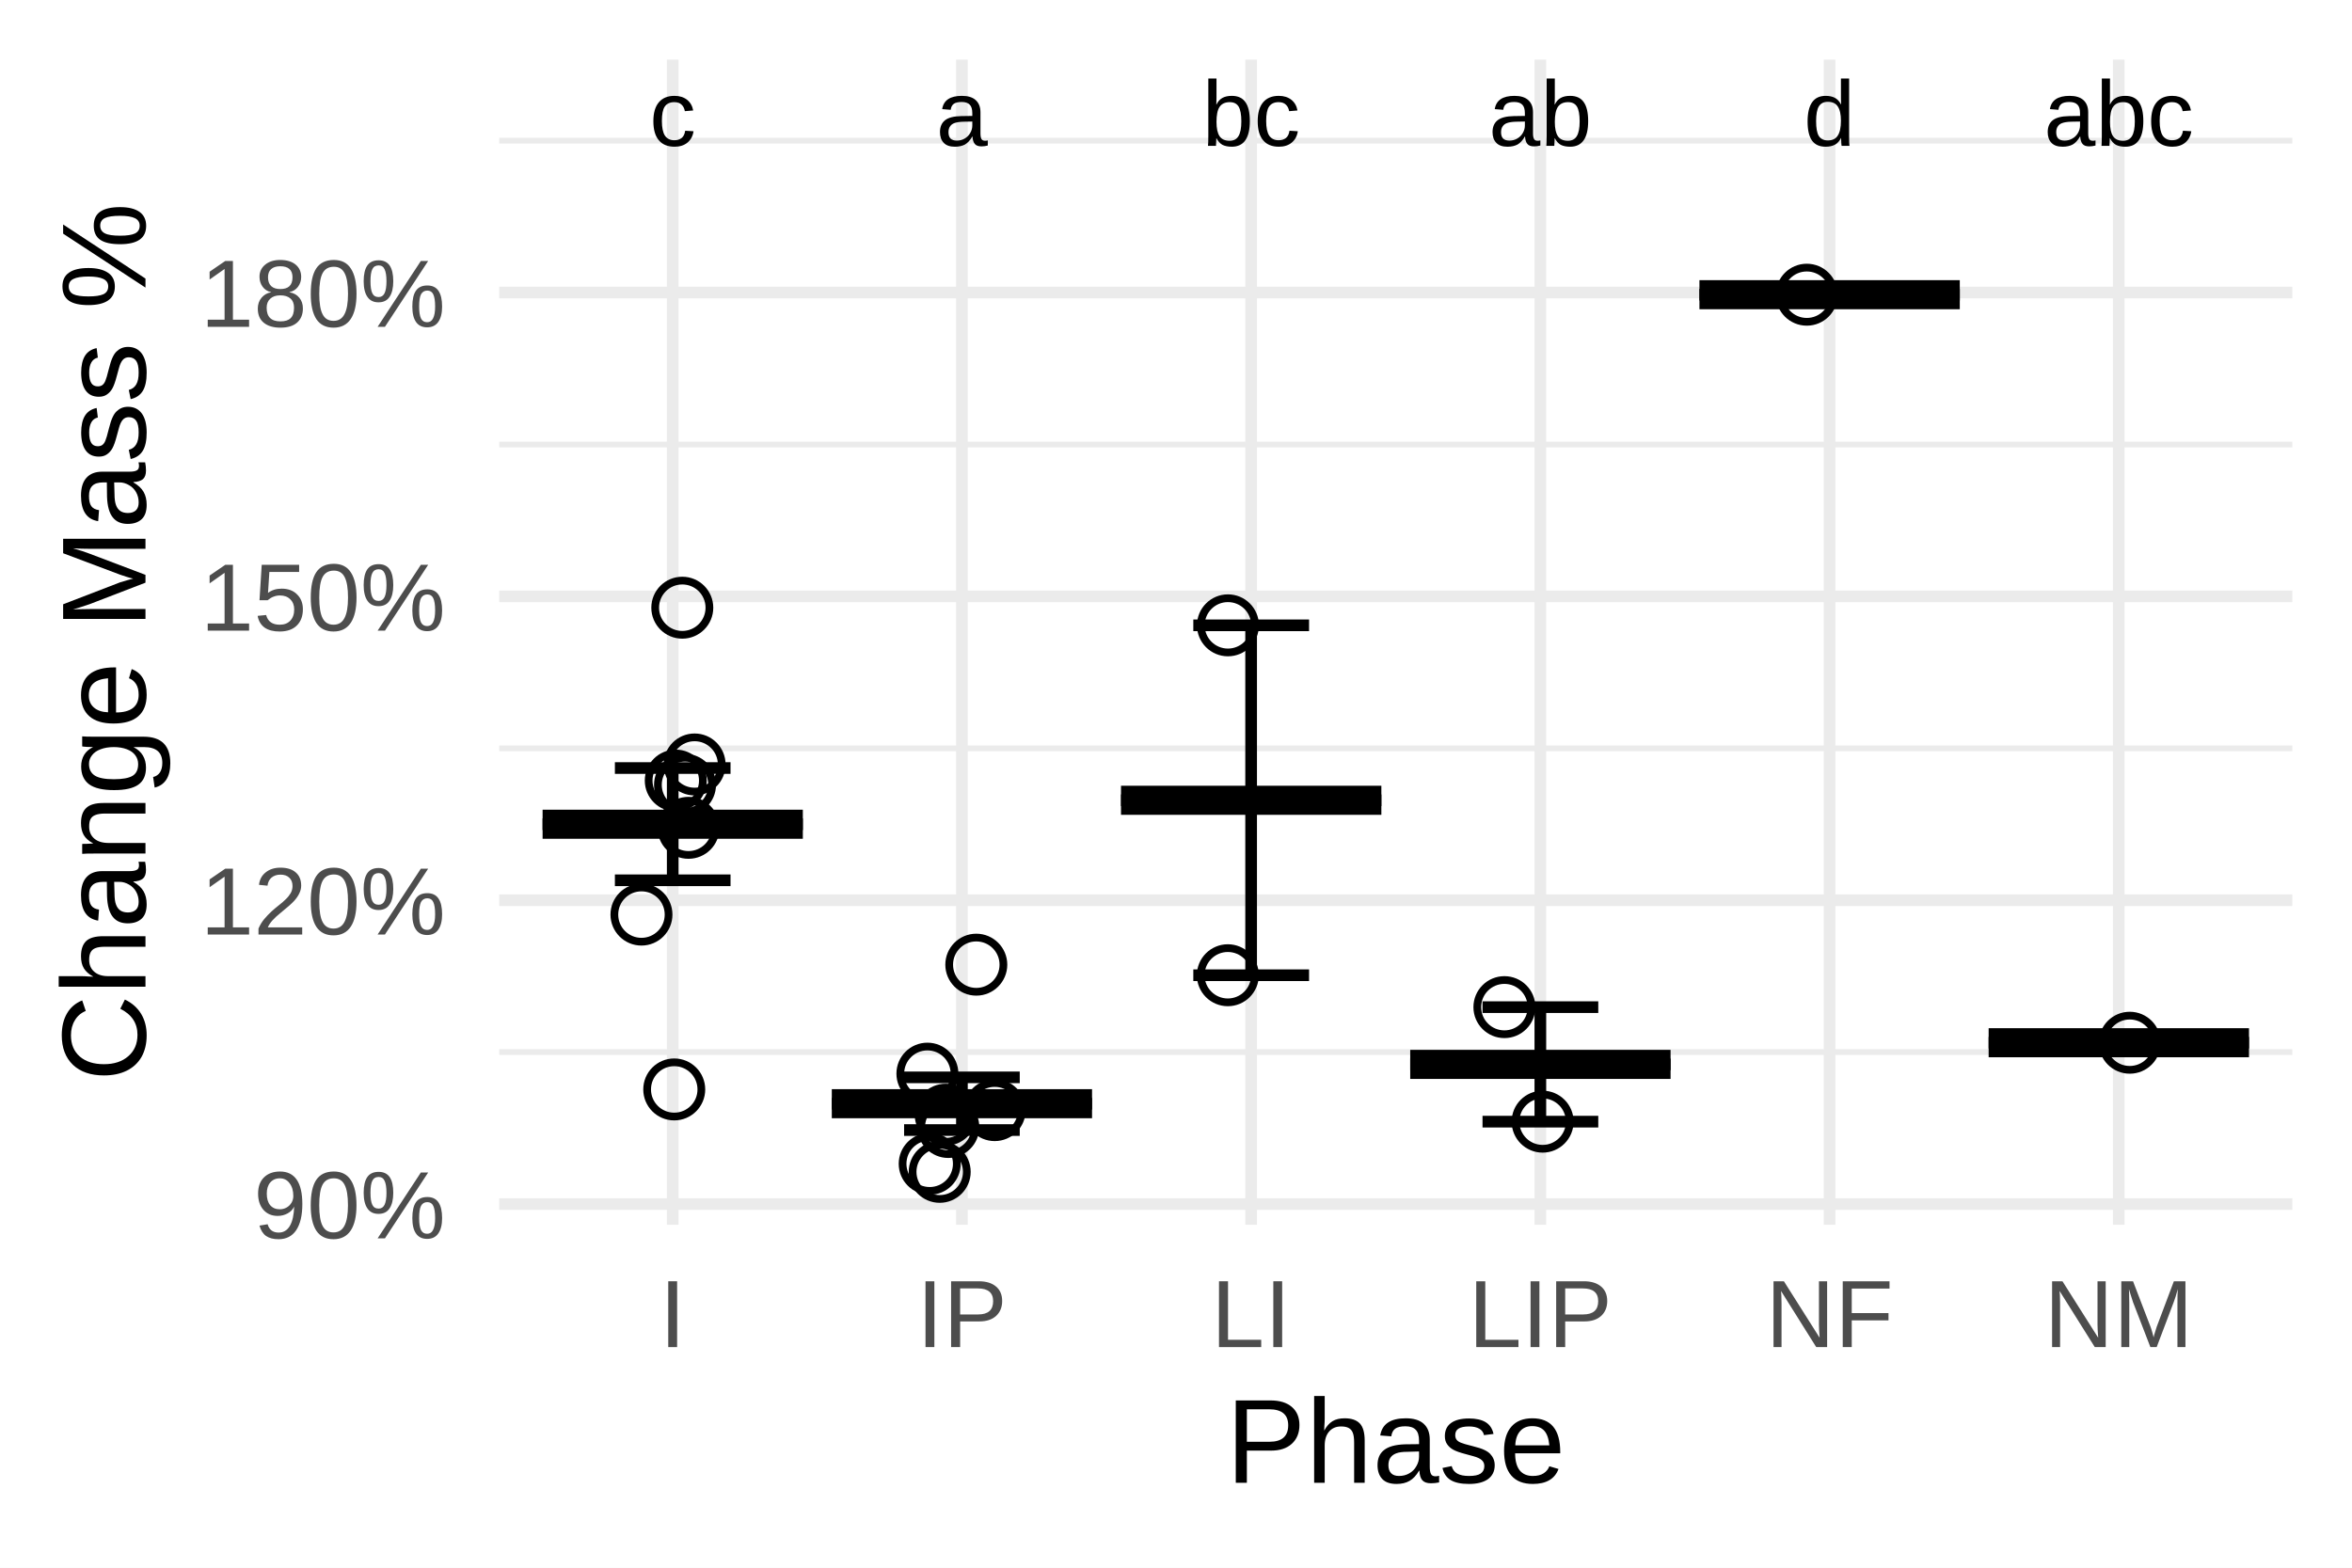
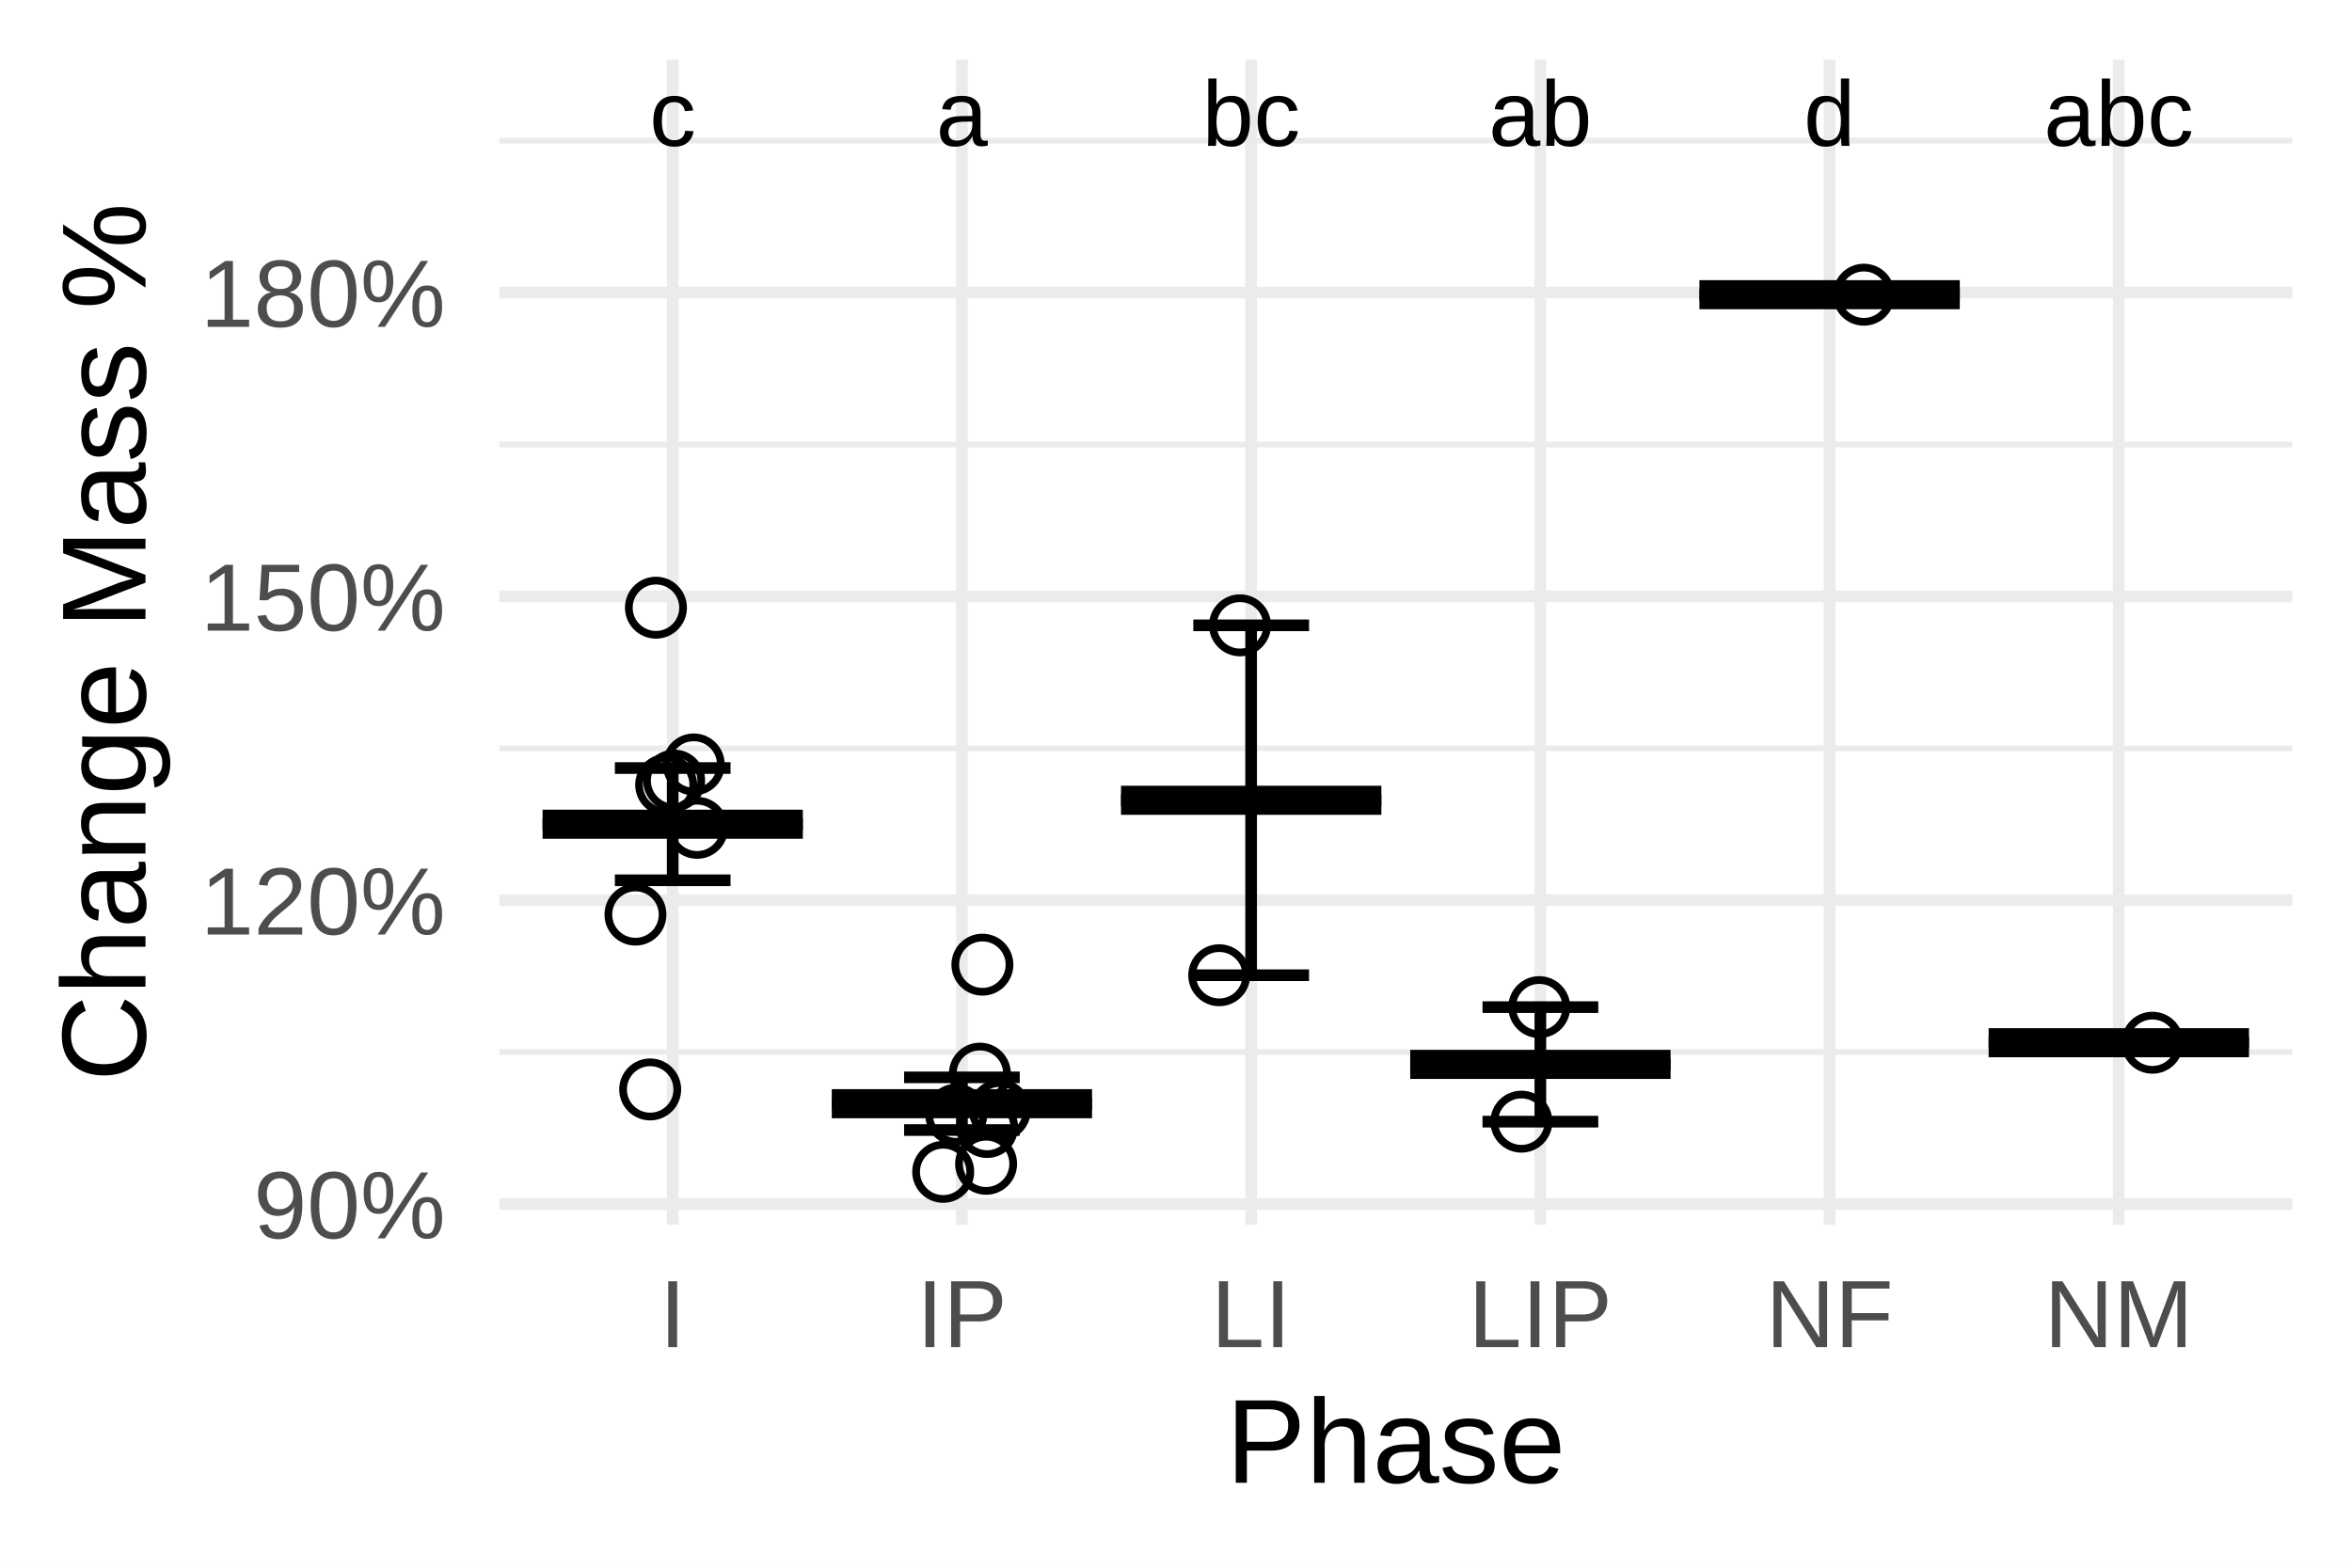
<svg xmlns="http://www.w3.org/2000/svg" width="216.00pt" height="144.00pt" viewBox="0 0 216.00 144.00">
  <g class="svglite">
    <defs>
      <style type="text/css">
    .svglite line, .svglite polyline, .svglite polygon, .svglite path, .svglite rect, .svglite circle {
      fill: none;
      stroke: #000000;
      stroke-linecap: round;
      stroke-linejoin: round;
      stroke-miterlimit: 10.00;
    }
    .svglite text {
      white-space: pre;
    }
    .svglite g.glyphgroup path {
      fill: inherit;
      stroke: none;
    }
  </style>
    </defs>
    <rect width="100%" height="100%" style="stroke: none; fill: #FFFFFF;" />
    <defs>
      <clipPath id="cpMC4wMHwyMTYuMDB8MC4wMHwxNDQuMDA=">
        <rect x="0.00" y="0.00" width="216.00" height="144.00" />
      </clipPath>
    </defs>
    <g clip-path="url(#cpMC4wMHwyMTYuMDB8MC4wMHwxNDQuMDA=)">
      <rect x="0.00" y="0.00" width="216.00" height="144.00" style="stroke-width: 1.07; stroke: none; fill: #FFFFFF;" />
    </g>
    <defs>
      <clipPath id="cpNDUuODV8MjEwLjUyfDUuNDh8MTEyLjUw">
        <rect x="45.85" y="5.48" width="164.67" height="107.02" />
      </clipPath>
    </defs>
    <g clip-path="url(#cpNDUuODV8MjEwLjUyfDUuNDh8MTEyLjUw)">
      <polyline points="45.85,96.64 210.52,96.64 " style="stroke-width: 0.53; stroke: #EBEBEB; stroke-linecap: butt;" />
      <polyline points="45.85,68.74 210.52,68.74 " style="stroke-width: 0.53; stroke: #EBEBEB; stroke-linecap: butt;" />
      <polyline points="45.85,40.83 210.52,40.83 " style="stroke-width: 0.53; stroke: #EBEBEB; stroke-linecap: butt;" />
      <polyline points="45.85,12.92 210.52,12.92 " style="stroke-width: 0.53; stroke: #EBEBEB; stroke-linecap: butt;" />
      <polyline points="45.85,110.60 210.52,110.60 " style="stroke-width: 1.07; stroke: #EBEBEB; stroke-linecap: butt;" />
      <polyline points="45.85,82.69 210.52,82.69 " style="stroke-width: 1.07; stroke: #EBEBEB; stroke-linecap: butt;" />
      <polyline points="45.85,54.78 210.52,54.78 " style="stroke-width: 1.07; stroke: #EBEBEB; stroke-linecap: butt;" />
      <polyline points="45.85,26.87 210.52,26.87 " style="stroke-width: 1.07; stroke: #EBEBEB; stroke-linecap: butt;" />
      <polyline points="61.78,112.50 61.78,5.48 " style="stroke-width: 1.07; stroke: #EBEBEB; stroke-linecap: butt;" />
      <polyline points="88.34,112.50 88.34,5.48 " style="stroke-width: 1.07; stroke: #EBEBEB; stroke-linecap: butt;" />
      <polyline points="114.90,112.50 114.90,5.48 " style="stroke-width: 1.07; stroke: #EBEBEB; stroke-linecap: butt;" />
      <polyline points="141.46,112.50 141.46,5.48 " style="stroke-width: 1.07; stroke: #EBEBEB; stroke-linecap: butt;" />
      <polyline points="168.02,112.50 168.02,5.48 " style="stroke-width: 1.07; stroke: #EBEBEB; stroke-linecap: butt;" />
      <polyline points="194.58,112.50 194.58,5.48 " style="stroke-width: 1.07; stroke: #EBEBEB; stroke-linecap: butt;" />
      <polygon points="49.83,75.71 49.83,75.71 73.73,75.71 73.73,75.71 49.83,75.71 " style="stroke-width: 1.07; stroke-linecap: butt; stroke-linejoin: miter;" />
      <polygon points="76.39,101.38 76.39,101.38 100.29,101.38 100.29,101.38 76.39,101.38 " style="stroke-width: 1.07; stroke-linecap: butt; stroke-linejoin: miter;" />
      <polygon points="102.95,73.51 102.95,73.51 126.86,73.51 126.86,73.51 102.95,73.51 " style="stroke-width: 1.07; stroke-linecap: butt; stroke-linejoin: miter;" />
      <polygon points="129.51,97.77 129.51,97.77 153.42,97.77 153.42,97.77 129.51,97.77 " style="stroke-width: 1.07; stroke-linecap: butt; stroke-linejoin: miter;" />
      <polygon points="156.07,27.07 156.07,27.07 179.98,27.07 179.98,27.07 156.07,27.07 " style="stroke-width: 1.07; stroke-linecap: butt; stroke-linejoin: miter;" />
      <polygon points="182.63,95.78 182.63,95.78 206.54,95.78 206.54,95.78 182.63,95.78 " style="stroke-width: 1.07; stroke-linecap: butt; stroke-linejoin: miter;" />
      <line x1="49.83" y1="75.71" x2="73.73" y2="75.71" style="stroke-width: 2.67; stroke-linecap: butt; stroke-linejoin: miter;" />
      <line x1="76.39" y1="101.38" x2="100.29" y2="101.38" style="stroke-width: 2.67; stroke-linecap: butt; stroke-linejoin: miter;" />
      <line x1="102.95" y1="73.51" x2="126.86" y2="73.51" style="stroke-width: 2.67; stroke-linecap: butt; stroke-linejoin: miter;" />
      <line x1="129.51" y1="97.77" x2="153.42" y2="97.77" style="stroke-width: 2.67; stroke-linecap: butt; stroke-linejoin: miter;" />
      <line x1="156.07" y1="27.07" x2="179.98" y2="27.07" style="stroke-width: 2.67; stroke-linecap: butt; stroke-linejoin: miter;" />
      <line x1="182.63" y1="95.78" x2="206.54" y2="95.78" style="stroke-width: 2.67; stroke-linecap: butt; stroke-linejoin: miter;" />
      <polyline points="56.47,70.55 67.09,70.55 " style="stroke-width: 1.07; stroke-linecap: butt;" />
      <polyline points="61.78,70.55 61.78,80.86 " style="stroke-width: 1.07; stroke-linecap: butt;" />
      <polyline points="56.47,80.86 67.09,80.86 " style="stroke-width: 1.07; stroke-linecap: butt;" />
      <polyline points="83.03,98.96 93.65,98.96 " style="stroke-width: 1.07; stroke-linecap: butt;" />
      <polyline points="88.34,98.96 88.34,103.80 " style="stroke-width: 1.07; stroke-linecap: butt;" />
      <polyline points="83.03,103.80 93.65,103.80 " style="stroke-width: 1.07; stroke-linecap: butt;" />
      <polyline points="109.59,57.44 120.22,57.44 " style="stroke-width: 1.07; stroke-linecap: butt;" />
      <polyline points="114.90,57.44 114.90,89.58 " style="stroke-width: 1.07; stroke-linecap: butt;" />
      <polyline points="109.59,89.58 120.22,89.58 " style="stroke-width: 1.07; stroke-linecap: butt;" />
      <polyline points="136.15,92.51 146.78,92.51 " style="stroke-width: 1.07; stroke-linecap: butt;" />
      <polyline points="141.46,92.51 141.46,103.03 " style="stroke-width: 1.07; stroke-linecap: butt;" />
      <polyline points="136.15,103.03 146.78,103.03 " style="stroke-width: 1.07; stroke-linecap: butt;" />
-       <circle cx="112.77" cy="57.44" r="2.49" style="stroke-width: 0.71;" />
-       <circle cx="141.67" cy="103.03" r="2.49" style="stroke-width: 0.71;" />
-       <circle cx="62.91" cy="72.09" r="2.49" style="stroke-width: 0.71;" />
-       <circle cx="87.09" cy="103.52" r="2.49" style="stroke-width: 0.71;" />
-       <circle cx="62.66" cy="55.82" r="2.49" style="stroke-width: 0.71;" />
-       <circle cx="86.30" cy="107.64" r="2.49" style="stroke-width: 0.71;" />
-       <circle cx="63.79" cy="70.22" r="2.49" style="stroke-width: 0.71;" />
-       <circle cx="89.66" cy="88.61" r="2.49" style="stroke-width: 0.71;" />
-       <circle cx="112.76" cy="89.58" r="2.49" style="stroke-width: 0.71;" />
-       <circle cx="138.16" cy="92.51" r="2.49" style="stroke-width: 0.71;" />
-       <circle cx="63.23" cy="76.04" r="2.49" style="stroke-width: 0.71;" />
-       <circle cx="85.38" cy="106.90" r="2.49" style="stroke-width: 0.71;" />
-       <circle cx="62.06" cy="71.70" r="2.49" style="stroke-width: 0.71;" />
-       <circle cx="91.35" cy="101.97" r="2.49" style="stroke-width: 0.71;" />
-       <circle cx="165.93" cy="27.07" r="2.49" style="stroke-width: 0.71;" />
-       <circle cx="195.59" cy="95.78" r="2.49" style="stroke-width: 0.71;" />
-       <circle cx="58.91" cy="84.01" r="2.49" style="stroke-width: 0.71;" />
-       <circle cx="86.85" cy="102.39" r="2.49" style="stroke-width: 0.71;" />
-       <circle cx="61.92" cy="100.07" r="2.49" style="stroke-width: 0.71;" />
-       <circle cx="85.17" cy="98.62" r="2.49" style="stroke-width: 0.71;" />
+       <circle cx="113.88" cy="57.44" r="2.49" style="stroke-width: 0.71;" />
+       <circle cx="139.72" cy="103.03" r="2.49" style="stroke-width: 0.71;" />
+       <circle cx="61.18" cy="72.09" r="2.49" style="stroke-width: 0.71;" />
+       <circle cx="90.65" cy="103.52" r="2.49" style="stroke-width: 0.71;" />
+       <circle cx="60.24" cy="55.82" r="2.49" style="stroke-width: 0.71;" />
+       <circle cx="86.62" cy="107.64" r="2.49" style="stroke-width: 0.71;" />
+       <circle cx="63.71" cy="70.22" r="2.49" style="stroke-width: 0.71;" />
+       <circle cx="90.22" cy="88.61" r="2.49" style="stroke-width: 0.71;" />
+       <circle cx="111.97" cy="89.58" r="2.49" style="stroke-width: 0.71;" />
+       <circle cx="141.36" cy="92.51" r="2.49" style="stroke-width: 0.71;" />
+       <circle cx="64.02" cy="76.04" r="2.49" style="stroke-width: 0.71;" />
+       <circle cx="90.56" cy="106.90" r="2.49" style="stroke-width: 0.71;" />
+       <circle cx="61.91" cy="71.70" r="2.49" style="stroke-width: 0.71;" />
+       <circle cx="91.82" cy="101.97" r="2.49" style="stroke-width: 0.71;" />
+       <circle cx="171.17" cy="27.07" r="2.49" style="stroke-width: 0.71;" />
+       <circle cx="197.67" cy="95.78" r="2.49" style="stroke-width: 0.71;" />
+       <circle cx="58.36" cy="84.01" r="2.49" style="stroke-width: 0.71;" />
+       <circle cx="87.82" cy="102.39" r="2.49" style="stroke-width: 0.71;" />
+       <circle cx="59.71" cy="100.07" r="2.49" style="stroke-width: 0.71;" />
+       <circle cx="89.99" cy="98.62" r="2.49" style="stroke-width: 0.71;" />
      <text x="88.34" y="13.40" text-anchor="middle" style="font-size: 8.54px; font-family: &quot;Arial&quot;;" textLength="14.25px" lengthAdjust="spacingAndGlyphs"> a   </text>
      <text x="141.46" y="13.40" text-anchor="middle" style="font-size: 8.54px; font-family: &quot;Arial&quot;;" textLength="16.62px" lengthAdjust="spacingAndGlyphs"> ab  </text>
      <text x="194.58" y="13.40" text-anchor="middle" style="font-size: 8.54px; font-family: &quot;Arial&quot;;" textLength="18.52px" lengthAdjust="spacingAndGlyphs"> abc </text>
      <text x="61.78" y="13.40" text-anchor="middle" style="font-size: 8.54px; font-family: &quot;Arial&quot;;" textLength="13.77px" lengthAdjust="spacingAndGlyphs">   c </text>
      <text x="114.90" y="13.40" text-anchor="middle" style="font-size: 8.54px; font-family: &quot;Arial&quot;;" textLength="16.14px" lengthAdjust="spacingAndGlyphs">  bc </text>
      <text x="168.02" y="13.40" text-anchor="middle" style="font-size: 8.54px; font-family: &quot;Arial&quot;;" textLength="14.25px" lengthAdjust="spacingAndGlyphs">    d</text>
    </g>
    <g clip-path="url(#cpMC4wMHwyMTYuMDB8MC4wMHwxNDQuMDA=)">
      <text x="40.91" y="113.75" text-anchor="end" style="font-size: 8.80px;fill: #4D4D4D; font-family: &quot;Arial&quot;;" textLength="17.61px" lengthAdjust="spacingAndGlyphs">90%</text>
      <text x="40.91" y="85.84" text-anchor="end" style="font-size: 8.80px;fill: #4D4D4D; font-family: &quot;Arial&quot;;" textLength="22.50px" lengthAdjust="spacingAndGlyphs">120%</text>
      <text x="40.91" y="57.93" text-anchor="end" style="font-size: 8.80px;fill: #4D4D4D; font-family: &quot;Arial&quot;;" textLength="22.50px" lengthAdjust="spacingAndGlyphs">150%</text>
      <text x="40.91" y="30.02" text-anchor="end" style="font-size: 8.80px;fill: #4D4D4D; font-family: &quot;Arial&quot;;" textLength="22.50px" lengthAdjust="spacingAndGlyphs">180%</text>
      <text x="61.78" y="123.74" text-anchor="middle" style="font-size: 8.80px;fill: #4D4D4D; font-family: &quot;Arial&quot;;" textLength="2.44px" lengthAdjust="spacingAndGlyphs">I</text>
      <text x="88.34" y="123.74" text-anchor="middle" style="font-size: 8.80px;fill: #4D4D4D; font-family: &quot;Arial&quot;;" textLength="8.31px" lengthAdjust="spacingAndGlyphs">IP</text>
      <text x="114.90" y="123.74" text-anchor="middle" style="font-size: 8.80px;fill: #4D4D4D; font-family: &quot;Arial&quot;;" textLength="7.33px" lengthAdjust="spacingAndGlyphs">LI</text>
      <text x="141.46" y="123.74" text-anchor="middle" style="font-size: 8.80px;fill: #4D4D4D; font-family: &quot;Arial&quot;;" textLength="13.20px" lengthAdjust="spacingAndGlyphs">LIP</text>
      <text x="168.02" y="123.74" text-anchor="middle" style="font-size: 8.80px;fill: #4D4D4D; font-family: &quot;Arial&quot;;" textLength="11.73px" lengthAdjust="spacingAndGlyphs">NF</text>
      <text x="194.58" y="123.74" text-anchor="middle" style="font-size: 8.80px;fill: #4D4D4D; font-family: &quot;Arial&quot;;" textLength="13.69px" lengthAdjust="spacingAndGlyphs">NM</text>
      <text x="128.18" y="136.20" text-anchor="middle" style="font-size: 11.00px; font-family: &quot;Arial&quot;;" textLength="31.22px" lengthAdjust="spacingAndGlyphs">Phase</text>
      <text transform="translate(13.36,58.99) rotate(-90)" text-anchor="middle" style="font-size: 11.00px; font-family: &quot;Arial&quot;;" textLength="80.75px" lengthAdjust="spacingAndGlyphs">Change Mass %</text>
    </g>
  </g>
</svg>
